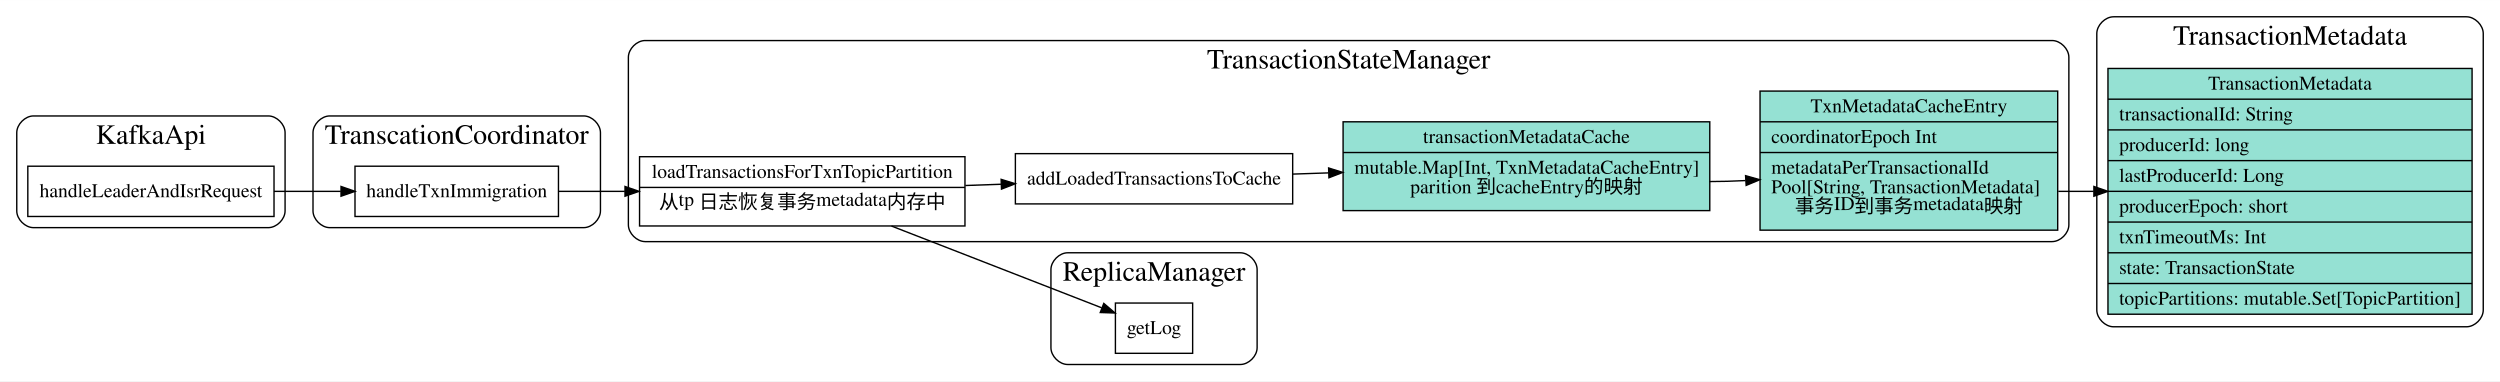
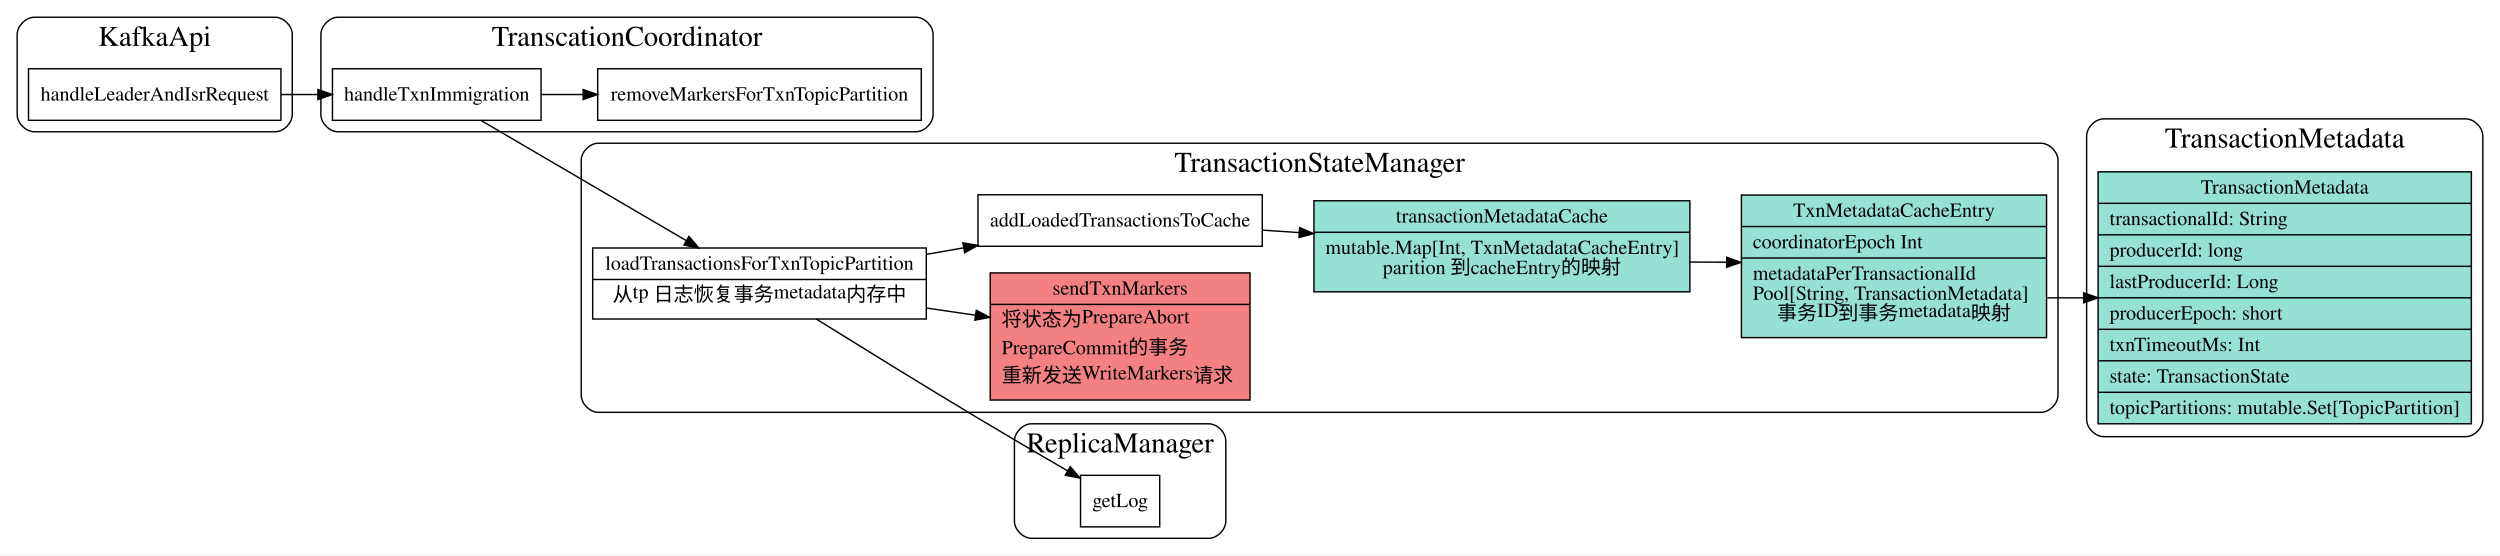
- <svg xmlns="http://www.w3.org/2000/svg" width="1790pt" height="273pt" viewBox="0.00 0.00 1790.38 273.00">
-   <g id="graph0" class="graph" transform="scale(1 1) rotate(0) translate(4 269)">
-     <polygon fill="#ffffff" stroke="transparent" points="-4,4 -4,-269 1786.385,-269 1786.385,4 -4,4" />
+ <svg xmlns="http://www.w3.org/2000/svg" width="1746pt" height="388pt" viewBox="0.00 0.00 1746.38 388.00">
+   <g id="graph0" class="graph" transform="scale(1 1) rotate(0) translate(4 384)">
+     <polygon fill="#ffffff" stroke="transparent" points="-4,4 -4,-384 1742.385,-384 1742.385,4 -4,4" />
    <g id="clust1" class="cluster">
-       <path fill="none" stroke="#000000" d="M760.631,-8C760.631,-8 884.287,-8 884.287,-8 890.287,-8 896.287,-14 896.287,-20 896.287,-20 896.287,-76 896.287,-76 896.287,-82 890.287,-88 884.287,-88 884.287,-88 760.631,-88 760.631,-88 754.631,-88 748.631,-82 748.631,-76 748.631,-76 748.631,-20 748.631,-20 748.631,-14 754.631,-8 760.631,-8" />
-       <text text-anchor="middle" x="822.459" y="-68" font-family="Times,serif" font-size="20.00" fill="#000000">ReplicaManager</text>
+       <path fill="none" stroke="#000000" d="M716.631,-8C716.631,-8 840.287,-8 840.287,-8 846.287,-8 852.287,-14 852.287,-20 852.287,-20 852.287,-76 852.287,-76 852.287,-82 846.287,-88 840.287,-88 840.287,-88 716.631,-88 716.631,-88 710.631,-88 704.631,-82 704.631,-76 704.631,-76 704.631,-20 704.631,-20 704.631,-14 710.631,-8 716.631,-8" />
+       <text text-anchor="middle" x="778.459" y="-68" font-family="Times,serif" font-size="20.00" fill="#000000">ReplicaManager</text>
    </g>
    <g id="clust2" class="cluster">
-       <path fill="none" stroke="#000000" d="M1509.624,-35C1509.624,-35 1762.385,-35 1762.385,-35 1768.385,-35 1774.385,-41 1774.385,-47 1774.385,-47 1774.385,-245 1774.385,-245 1774.385,-251 1768.385,-257 1762.385,-257 1762.385,-257 1509.624,-257 1509.624,-257 1503.624,-257 1497.624,-251 1497.624,-245 1497.624,-245 1497.624,-47 1497.624,-47 1497.624,-41 1503.624,-35 1509.624,-35" />
-       <text text-anchor="middle" x="1636.004" y="-237" font-family="Times,serif" font-size="20.00" fill="#000000">TransactionMetadata</text>
+       <path fill="none" stroke="#000000" d="M1465.624,-79C1465.624,-79 1718.385,-79 1718.385,-79 1724.385,-79 1730.385,-85 1730.385,-91 1730.385,-91 1730.385,-289 1730.385,-289 1730.385,-295 1724.385,-301 1718.385,-301 1718.385,-301 1465.624,-301 1465.624,-301 1459.624,-301 1453.624,-295 1453.624,-289 1453.624,-289 1453.624,-91 1453.624,-91 1453.624,-85 1459.624,-79 1465.624,-79" />
+       <text text-anchor="middle" x="1592.004" y="-281" font-family="Times,serif" font-size="20.00" fill="#000000">TransactionMetadata</text>
    </g>
    <g id="clust3" class="cluster">
-       <path fill="none" stroke="#000000" d="M458.015,-96C458.015,-96 1465.624,-96 1465.624,-96 1471.624,-96 1477.624,-102 1477.624,-108 1477.624,-108 1477.624,-228 1477.624,-228 1477.624,-234 1471.624,-240 1465.624,-240 1465.624,-240 458.015,-240 458.015,-240 452.015,-240 446.015,-234 446.015,-228 446.015,-228 446.015,-108 446.015,-108 446.015,-102 452.015,-96 458.015,-96" />
-       <text text-anchor="middle" x="961.819" y="-220" font-family="Times,serif" font-size="20.00" fill="#000000">TransactionStateManager</text>
+       <path fill="none" stroke="#000000" d="M414.015,-96C414.015,-96 1421.624,-96 1421.624,-96 1427.624,-96 1433.624,-102 1433.624,-108 1433.624,-108 1433.624,-272 1433.624,-272 1433.624,-278 1427.624,-284 1421.624,-284 1421.624,-284 414.015,-284 414.015,-284 408.015,-284 402.015,-278 402.015,-272 402.015,-272 402.015,-108 402.015,-108 402.015,-102 408.015,-96 414.015,-96" />
+       <text text-anchor="middle" x="917.819" y="-264" font-family="Times,serif" font-size="20.00" fill="#000000">TransactionStateManager</text>
    </g>
    <g id="clust5" class="cluster">
-       <path fill="none" stroke="#000000" d="M232.159,-106C232.159,-106 414.015,-106 414.015,-106 420.015,-106 426.015,-112 426.015,-118 426.015,-118 426.015,-174 426.015,-174 426.015,-180 420.015,-186 414.015,-186 414.015,-186 232.159,-186 232.159,-186 226.159,-186 220.159,-180 220.159,-174 220.159,-174 220.159,-118 220.159,-118 220.159,-112 226.159,-106 232.159,-106" />
-       <text text-anchor="middle" x="323.087" y="-166" font-family="Times,serif" font-size="20.00" fill="#000000">TranscationCoordinator</text>
+       <path fill="none" stroke="#000000" d="M232.159,-292C232.159,-292 635.802,-292 635.802,-292 641.802,-292 647.802,-298 647.802,-304 647.802,-304 647.802,-360 647.802,-360 647.802,-366 641.802,-372 635.802,-372 635.802,-372 232.159,-372 232.159,-372 226.159,-372 220.159,-366 220.159,-360 220.159,-360 220.159,-304 220.159,-304 220.159,-298 226.159,-292 232.159,-292" />
+       <text text-anchor="middle" x="433.981" y="-352" font-family="Times,serif" font-size="20.00" fill="#000000">TranscationCoordinator</text>
    </g>
-     <g id="clust6" class="cluster">
-       <path fill="none" stroke="#000000" d="M20,-106C20,-106 188.159,-106 188.159,-106 194.159,-106 200.159,-112 200.159,-118 200.159,-118 200.159,-174 200.159,-174 200.159,-180 194.159,-186 188.159,-186 188.159,-186 20,-186 20,-186 14,-186 8,-180 8,-174 8,-174 8,-118 8,-118 8,-112 14,-106 20,-106" />
-       <text text-anchor="middle" x="104.08" y="-166" font-family="Times,serif" font-size="20.00" fill="#000000">KafkaApi</text>
+     <g id="clust7" class="cluster">
+       <path fill="none" stroke="#000000" d="M20,-292C20,-292 188.159,-292 188.159,-292 194.159,-292 200.159,-298 200.159,-304 200.159,-304 200.159,-360 200.159,-360 200.159,-366 194.159,-372 188.159,-372 188.159,-372 20,-372 20,-372 14,-372 8,-366 8,-360 8,-360 8,-304 8,-304 8,-298 14,-292 20,-292" />
+       <text text-anchor="middle" x="104.08" y="-352" font-family="Times,serif" font-size="20.00" fill="#000000">KafkaApi</text>
    </g>
    <g id="node1" class="node">
-       <polygon fill="none" stroke="#000000" points="850.115,-52 794.803,-52 794.803,-16 850.115,-16 850.115,-52" />
-       <text text-anchor="middle" x="822.459" y="-29.8" font-family="Times,serif" font-size="14.00" fill="#000000">getLog</text>
+       <polygon fill="none" stroke="#000000" points="806.115,-52 750.803,-52 750.803,-16 806.115,-16 806.115,-52" />
+       <text text-anchor="middle" x="778.459" y="-29.8" font-family="Times,serif" font-size="14.00" fill="#000000">getLog</text>
    </g>
    <g id="node2" class="node">
-       <polygon fill="#95e1d3" stroke="#000000" points="1505.624,-44 1505.624,-220 1766.385,-220 1766.385,-44 1505.624,-44" />
-       <text text-anchor="middle" x="1636.004" y="-204.8" font-family="Times,serif" font-size="14.00" fill="#000000">TransactionMetadata</text>
-       <polyline fill="none" stroke="#000000" points="1505.624,-198 1766.385,-198 " />
-       <text text-anchor="start" x="1513.624" y="-182.8" font-family="Times,serif" font-size="14.00" fill="#000000">transactionalId: String </text>
-       <polyline fill="none" stroke="#000000" points="1505.624,-176 1766.385,-176 " />
-       <text text-anchor="start" x="1513.624" y="-160.8" font-family="Times,serif" font-size="14.00" fill="#000000">producerId: long </text>
-       <polyline fill="none" stroke="#000000" points="1505.624,-154 1766.385,-154 " />
-       <text text-anchor="start" x="1513.624" y="-138.8" font-family="Times,serif" font-size="14.00" fill="#000000">lastProducerId: Long </text>
-       <polyline fill="none" stroke="#000000" points="1505.624,-132 1766.385,-132 " />
-       <text text-anchor="start" x="1513.624" y="-116.8" font-family="Times,serif" font-size="14.00" fill="#000000">producerEpoch: short </text>
-       <polyline fill="none" stroke="#000000" points="1505.624,-110 1766.385,-110 " />
-       <text text-anchor="start" x="1513.624" y="-94.8" font-family="Times,serif" font-size="14.00" fill="#000000">txnTimeoutMs: Int </text>
-       <polyline fill="none" stroke="#000000" points="1505.624,-88 1766.385,-88 " />
-       <text text-anchor="start" x="1513.624" y="-72.8" font-family="Times,serif" font-size="14.00" fill="#000000">state: TransactionState </text>
-       <polyline fill="none" stroke="#000000" points="1505.624,-66 1766.385,-66 " />
-       <text text-anchor="start" x="1513.624" y="-50.8" font-family="Times,serif" font-size="14.00" fill="#000000">topicPartitions: mutable.Set[TopicPartition]</text>
+       <polygon fill="#95e1d3" stroke="#000000" points="1461.624,-88 1461.624,-264 1722.385,-264 1722.385,-88 1461.624,-88" />
+       <text text-anchor="middle" x="1592.004" y="-248.8" font-family="Times,serif" font-size="14.00" fill="#000000">TransactionMetadata</text>
+       <polyline fill="none" stroke="#000000" points="1461.624,-242 1722.385,-242 " />
+       <text text-anchor="start" x="1469.624" y="-226.8" font-family="Times,serif" font-size="14.00" fill="#000000">transactionalId: String </text>
+       <polyline fill="none" stroke="#000000" points="1461.624,-220 1722.385,-220 " />
+       <text text-anchor="start" x="1469.624" y="-204.8" font-family="Times,serif" font-size="14.00" fill="#000000">producerId: long </text>
+       <polyline fill="none" stroke="#000000" points="1461.624,-198 1722.385,-198 " />
+       <text text-anchor="start" x="1469.624" y="-182.8" font-family="Times,serif" font-size="14.00" fill="#000000">lastProducerId: Long </text>
+       <polyline fill="none" stroke="#000000" points="1461.624,-176 1722.385,-176 " />
+       <text text-anchor="start" x="1469.624" y="-160.8" font-family="Times,serif" font-size="14.00" fill="#000000">producerEpoch: short </text>
+       <polyline fill="none" stroke="#000000" points="1461.624,-154 1722.385,-154 " />
+       <text text-anchor="start" x="1469.624" y="-138.8" font-family="Times,serif" font-size="14.00" fill="#000000">txnTimeoutMs: Int </text>
+       <polyline fill="none" stroke="#000000" points="1461.624,-132 1722.385,-132 " />
+       <text text-anchor="start" x="1469.624" y="-116.8" font-family="Times,serif" font-size="14.00" fill="#000000">state: TransactionState </text>
+       <polyline fill="none" stroke="#000000" points="1461.624,-110 1722.385,-110 " />
+       <text text-anchor="start" x="1469.624" y="-94.8" font-family="Times,serif" font-size="14.00" fill="#000000">topicPartitions: mutable.Set[TopicPartition]</text>
    </g>
    <g id="node3" class="node">
-       <polygon fill="#95e1d3" stroke="#000000" points="957.856,-118.2 957.856,-181.8 1220.462,-181.8 1220.462,-118.2 957.856,-118.2" />
-       <text text-anchor="middle" x="1089.159" y="-166.6" font-family="Times,serif" font-size="14.00" fill="#000000">transactionMetadataCache</text>
-       <polyline fill="none" stroke="#000000" points="957.856,-159.8 1220.462,-159.8 " />
-       <text text-anchor="start" x="965.856" y="-144.6" font-family="Times,serif" font-size="14.00" fill="#000000">mutable.Map[Int, TxnMetadataCacheEntry]</text>
-       <text text-anchor="middle" x="1089.159" y="-130.6" font-family="Times,serif" font-size="14.00" fill="#000000"> parition 到cacheEntry的映射</text>
+       <polygon fill="#95e1d3" stroke="#000000" points="913.856,-180.2 913.856,-243.8 1176.462,-243.8 1176.462,-180.2 913.856,-180.2" />
+       <text text-anchor="middle" x="1045.159" y="-228.6" font-family="Times,serif" font-size="14.00" fill="#000000">transactionMetadataCache</text>
+       <polyline fill="none" stroke="#000000" points="913.856,-221.8 1176.462,-221.8 " />
+       <text text-anchor="start" x="921.856" y="-206.6" font-family="Times,serif" font-size="14.00" fill="#000000">mutable.Map[Int, TxnMetadataCacheEntry]</text>
+       <text text-anchor="middle" x="1045.159" y="-192.6" font-family="Times,serif" font-size="14.00" fill="#000000"> parition 到cacheEntry的映射</text>
    </g>
    <g id="node4" class="node">
-       <polygon fill="#95e1d3" stroke="#000000" points="1256.462,-104.2 1256.462,-203.8 1469.624,-203.8 1469.624,-104.2 1256.462,-104.2" />
-       <text text-anchor="middle" x="1363.043" y="-188.6" font-family="Times,serif" font-size="14.00" fill="#000000">TxnMetadataCacheEntry</text>
-       <polyline fill="none" stroke="#000000" points="1256.462,-181.8 1469.624,-181.8 " />
-       <text text-anchor="start" x="1264.462" y="-166.6" font-family="Times,serif" font-size="14.00" fill="#000000">coordinatorEpoch Int </text>
-       <polyline fill="none" stroke="#000000" points="1256.462,-159.8 1469.624,-159.8 " />
-       <text text-anchor="start" x="1264.462" y="-144.6" font-family="Times,serif" font-size="14.00" fill="#000000">metadataPerTransactionalId </text>
-       <text text-anchor="start" x="1264.462" y="-130.6" font-family="Times,serif" font-size="14.00" fill="#000000"> Pool[String, TransactionMetadata]</text>
-       <text text-anchor="middle" x="1363.043" y="-116.6" font-family="Times,serif" font-size="14.00" fill="#000000"> 事务ID到事务metadata映射</text>
+       <polygon fill="#95e1d3" stroke="#000000" points="1212.462,-148.2 1212.462,-247.8 1425.624,-247.8 1425.624,-148.2 1212.462,-148.2" />
+       <text text-anchor="middle" x="1319.043" y="-232.6" font-family="Times,serif" font-size="14.00" fill="#000000">TxnMetadataCacheEntry</text>
+       <polyline fill="none" stroke="#000000" points="1212.462,-225.8 1425.624,-225.8 " />
+       <text text-anchor="start" x="1220.462" y="-210.6" font-family="Times,serif" font-size="14.00" fill="#000000">coordinatorEpoch Int </text>
+       <polyline fill="none" stroke="#000000" points="1212.462,-203.8 1425.624,-203.8 " />
+       <text text-anchor="start" x="1220.462" y="-188.6" font-family="Times,serif" font-size="14.00" fill="#000000">metadataPerTransactionalId </text>
+       <text text-anchor="start" x="1220.462" y="-174.6" font-family="Times,serif" font-size="14.00" fill="#000000"> Pool[String, TransactionMetadata]</text>
+       <text text-anchor="middle" x="1319.043" y="-160.6" font-family="Times,serif" font-size="14.00" fill="#000000"> 事务ID到事务metadata映射</text>
    </g>
    <g id="edge1" class="edge">
-       <path fill="none" stroke="#000000" d="M1220.159,-139C1228.585,-139 1237.275,-139.261 1246.013,-139.715" />
-       <polygon fill="#000000" stroke="#000000" points="1246.088,-143.225 1256.28,-140.331 1246.507,-136.238 1246.088,-143.225" />
+       <path fill="none" stroke="#000000" d="M1176.159,-201C1184.54,-201 1193.198,-200.948 1201.913,-200.857" />
+       <polygon fill="#000000" stroke="#000000" points="1202.199,-204.354 1212.157,-200.734 1202.115,-197.355 1202.199,-204.354" />
    </g>
    <g id="edge2" class="edge">
-       <path fill="none" stroke="#000000" d="M1470.043,-132C1478.327,-132 1486.843,-132 1495.435,-132" />
-       <polygon fill="#000000" stroke="#000000" points="1495.547,-135.5 1505.547,-132 1495.547,-128.5 1495.547,-135.5" />
+       <path fill="none" stroke="#000000" d="M1426.043,-176C1434.327,-176 1442.843,-176 1451.435,-176" />
+       <polygon fill="#000000" stroke="#000000" points="1451.547,-179.5 1461.547,-176 1451.547,-172.5 1451.547,-179.5" />
    </g>
    <g id="node5" class="node">
-       <polygon fill="none" stroke="#000000" points="454.015,-107.2 454.015,-156.8 687.062,-156.8 687.062,-107.2 454.015,-107.2" />
-       <text text-anchor="middle" x="570.539" y="-141.6" font-family="Times,serif" font-size="14.00" fill="#000000">loadTransactionsForTxnTopicPartition</text>
-       <polyline fill="none" stroke="#000000" points="454.015,-134.8 687.062,-134.8 " />
-       <text text-anchor="middle" x="570.539" y="-119.6" font-family="Times,serif" font-size="14.00" fill="#000000">从tp 日志恢复事务metadata内存中</text>
+       <polygon fill="none" stroke="#000000" points="410.015,-161.2 410.015,-210.8 643.062,-210.8 643.062,-161.2 410.015,-161.2" />
+       <text text-anchor="middle" x="526.539" y="-195.6" font-family="Times,serif" font-size="14.00" fill="#000000">loadTransactionsForTxnTopicPartition</text>
+       <polyline fill="none" stroke="#000000" points="410.015,-188.8 643.062,-188.8 " />
+       <text text-anchor="middle" x="526.539" y="-173.6" font-family="Times,serif" font-size="14.00" fill="#000000">从tp 日志恢复事务metadata内存中</text>
    </g>
    <g id="edge3" class="edge">
-       <path fill="none" stroke="#000000" d="M634.434,-107.144C682.005,-88.638 745.322,-64.007 784.985,-48.578" />
-       <polygon fill="#000000" stroke="#000000" points="786.485,-51.75 794.536,-44.862 783.947,-45.226 786.485,-51.75" />
+       <path fill="none" stroke="#000000" d="M566.2,-161.195C596.891,-142.088 640.518,-115.119 679.062,-92 699.677,-79.636 722.869,-66.083 741.662,-55.189" />
+       <polygon fill="#000000" stroke="#000000" points="743.603,-58.11 750.504,-50.072 740.096,-52.051 743.603,-58.11" />
    </g>
    <g id="node6" class="node">
-       <polygon fill="none" stroke="#000000" points="921.752,-159 723.166,-159 723.166,-123 921.752,-123 921.752,-159" />
-       <text text-anchor="middle" x="822.459" y="-136.8" font-family="Times,serif" font-size="14.00" fill="#000000">addLoadedTransactionsToCache</text>
+       <polygon fill="#f38181" stroke="#000000" points="687.727,-104.6 687.727,-193.4 869.191,-193.4 869.191,-104.6 687.727,-104.6" />
+       <text text-anchor="middle" x="778.459" y="-178.2" font-family="Times,serif" font-size="14.00" fill="#000000">sendTxnMarkers</text>
+       <polyline fill="none" stroke="#000000" points="687.727,-171.4 869.191,-171.4 " />
+       <text text-anchor="start" x="695.727" y="-156.2" font-family="Times,serif" font-size="14.00" fill="#000000">将状态为PrepareAbort</text>
+       <text text-anchor="start" x="695.727" y="-136.6" font-family="Times,serif" font-size="14.00" fill="#000000"> PrepareCommit的事务</text>
+       <text text-anchor="start" x="695.727" y="-117" font-family="Times,serif" font-size="14.00" fill="#000000"> 重新发送WriteMarkers请求</text>
    </g>
    <g id="edge4" class="edge">
-       <path fill="none" stroke="#000000" d="M687.28,-136.171C695.79,-136.475 704.356,-136.781 712.822,-137.083" />
-       <polygon fill="#000000" stroke="#000000" points="712.97,-140.591 723.089,-137.45 713.22,-133.595 712.97,-140.591" />
+       <path fill="none" stroke="#000000" d="M643.28,-168.854C654.613,-167.19 666.045,-165.51 677.208,-163.871" />
+       <polygon fill="#000000" stroke="#000000" points="677.988,-167.294 687.373,-162.378 676.97,-160.368 677.988,-167.294" />
+     </g>
+     <g id="node7" class="node">
+       <polygon fill="none" stroke="#000000" points="877.752,-248 679.166,-248 679.166,-212 877.752,-212 877.752,-248" />
+       <text text-anchor="middle" x="778.459" y="-225.8" font-family="Times,serif" font-size="14.00" fill="#000000">addLoadedTransactionsToCache</text>
    </g>
    <g id="edge5" class="edge">
-       <path fill="none" stroke="#000000" d="M921.768,-144.351C930.177,-144.635 938.78,-144.925 947.43,-145.217" />
-       <polygon fill="#000000" stroke="#000000" points="947.485,-148.721 957.597,-145.56 947.721,-141.725 947.485,-148.721" />
-     </g>
-     <g id="node7" class="node">
-       <polygon fill="none" stroke="#000000" points="395.942,-150 250.231,-150 250.231,-114 395.942,-114 395.942,-150" />
-       <text text-anchor="middle" x="323.087" y="-127.8" font-family="Times,serif" font-size="14.00" fill="#000000">handleTxnImmigration</text>
+       <path fill="none" stroke="#000000" d="M643.28,-206.39C651.884,-207.893 660.545,-209.405 669.101,-210.9" />
+       <polygon fill="#000000" stroke="#000000" points="668.636,-214.371 679.089,-212.644 669.84,-207.476 668.636,-214.371" />
    </g>
    <g id="edge6" class="edge">
-       <path fill="none" stroke="#000000" d="M395.992,-132C410.986,-132 427.185,-132 443.461,-132" />
-       <polygon fill="#000000" stroke="#000000" points="443.595,-135.5 453.595,-132 443.595,-128.5 443.595,-135.5" />
+       <path fill="none" stroke="#000000" d="M877.768,-223.298C886.177,-222.73 894.78,-222.149 903.43,-221.565" />
+       <polygon fill="#000000" stroke="#000000" points="903.856,-225.045 913.597,-220.879 903.384,-218.061 903.856,-225.045" />
    </g>
    <g id="node8" class="node">
-       <polygon fill="none" stroke="#000000" points="192.239,-150 15.92,-150 15.92,-114 192.239,-114 192.239,-150" />
-       <text text-anchor="middle" x="104.08" y="-127.8" font-family="Times,serif" font-size="14.00" fill="#000000">handleLeaderAndIsrRequest</text>
+       <polygon fill="none" stroke="#000000" points="373.942,-336 228.231,-336 228.231,-300 373.942,-300 373.942,-336" />
+       <text text-anchor="middle" x="301.087" y="-313.8" font-family="Times,serif" font-size="14.00" fill="#000000">handleTxnImmigration</text>
    </g>
    <g id="edge7" class="edge">
-       <path fill="none" stroke="#000000" d="M192.212,-132C208.007,-132 224.42,-132 240.065,-132" />
-       <polygon fill="#000000" stroke="#000000" points="240.221,-135.5 250.221,-132 240.221,-128.5 240.221,-135.5" />
+       <path fill="none" stroke="#000000" d="M331.962,-299.923C368.856,-278.322 431.128,-241.862 475.279,-216.012" />
+       <polygon fill="#000000" stroke="#000000" points="477.271,-218.902 484.132,-210.829 473.734,-212.861 477.271,-218.902" />
+     </g>
+     <g id="node9" class="node">
+       <polygon fill="none" stroke="#000000" points="639.565,-336 413.512,-336 413.512,-300 639.565,-300 639.565,-336" />
+       <text text-anchor="middle" x="526.539" y="-313.8" font-family="Times,serif" font-size="14.00" fill="#000000">removeMarkersForTxnTopicPartition</text>
+     </g>
+     <g id="edge8" class="edge">
+       <path fill="none" stroke="#000000" d="M373.973,-318C383.429,-318 393.314,-318 403.31,-318" />
+       <polygon fill="#000000" stroke="#000000" points="403.332,-321.5 413.332,-318 403.332,-314.5 403.332,-321.5" />
+     </g>
+     <g id="node10" class="node">
+       <polygon fill="none" stroke="#000000" points="192.239,-336 15.92,-336 15.92,-300 192.239,-300 192.239,-336" />
+       <text text-anchor="middle" x="104.08" y="-313.8" font-family="Times,serif" font-size="14.00" fill="#000000">handleLeaderAndIsrRequest</text>
+     </g>
+     <g id="edge9" class="edge">
+       <path fill="none" stroke="#000000" d="M192.211,-318C200.733,-318 209.359,-318 217.832,-318" />
+       <polygon fill="#000000" stroke="#000000" points="218.072,-321.5 228.072,-318 218.072,-314.5 218.072,-321.5" />
    </g>
  </g>
</svg>
